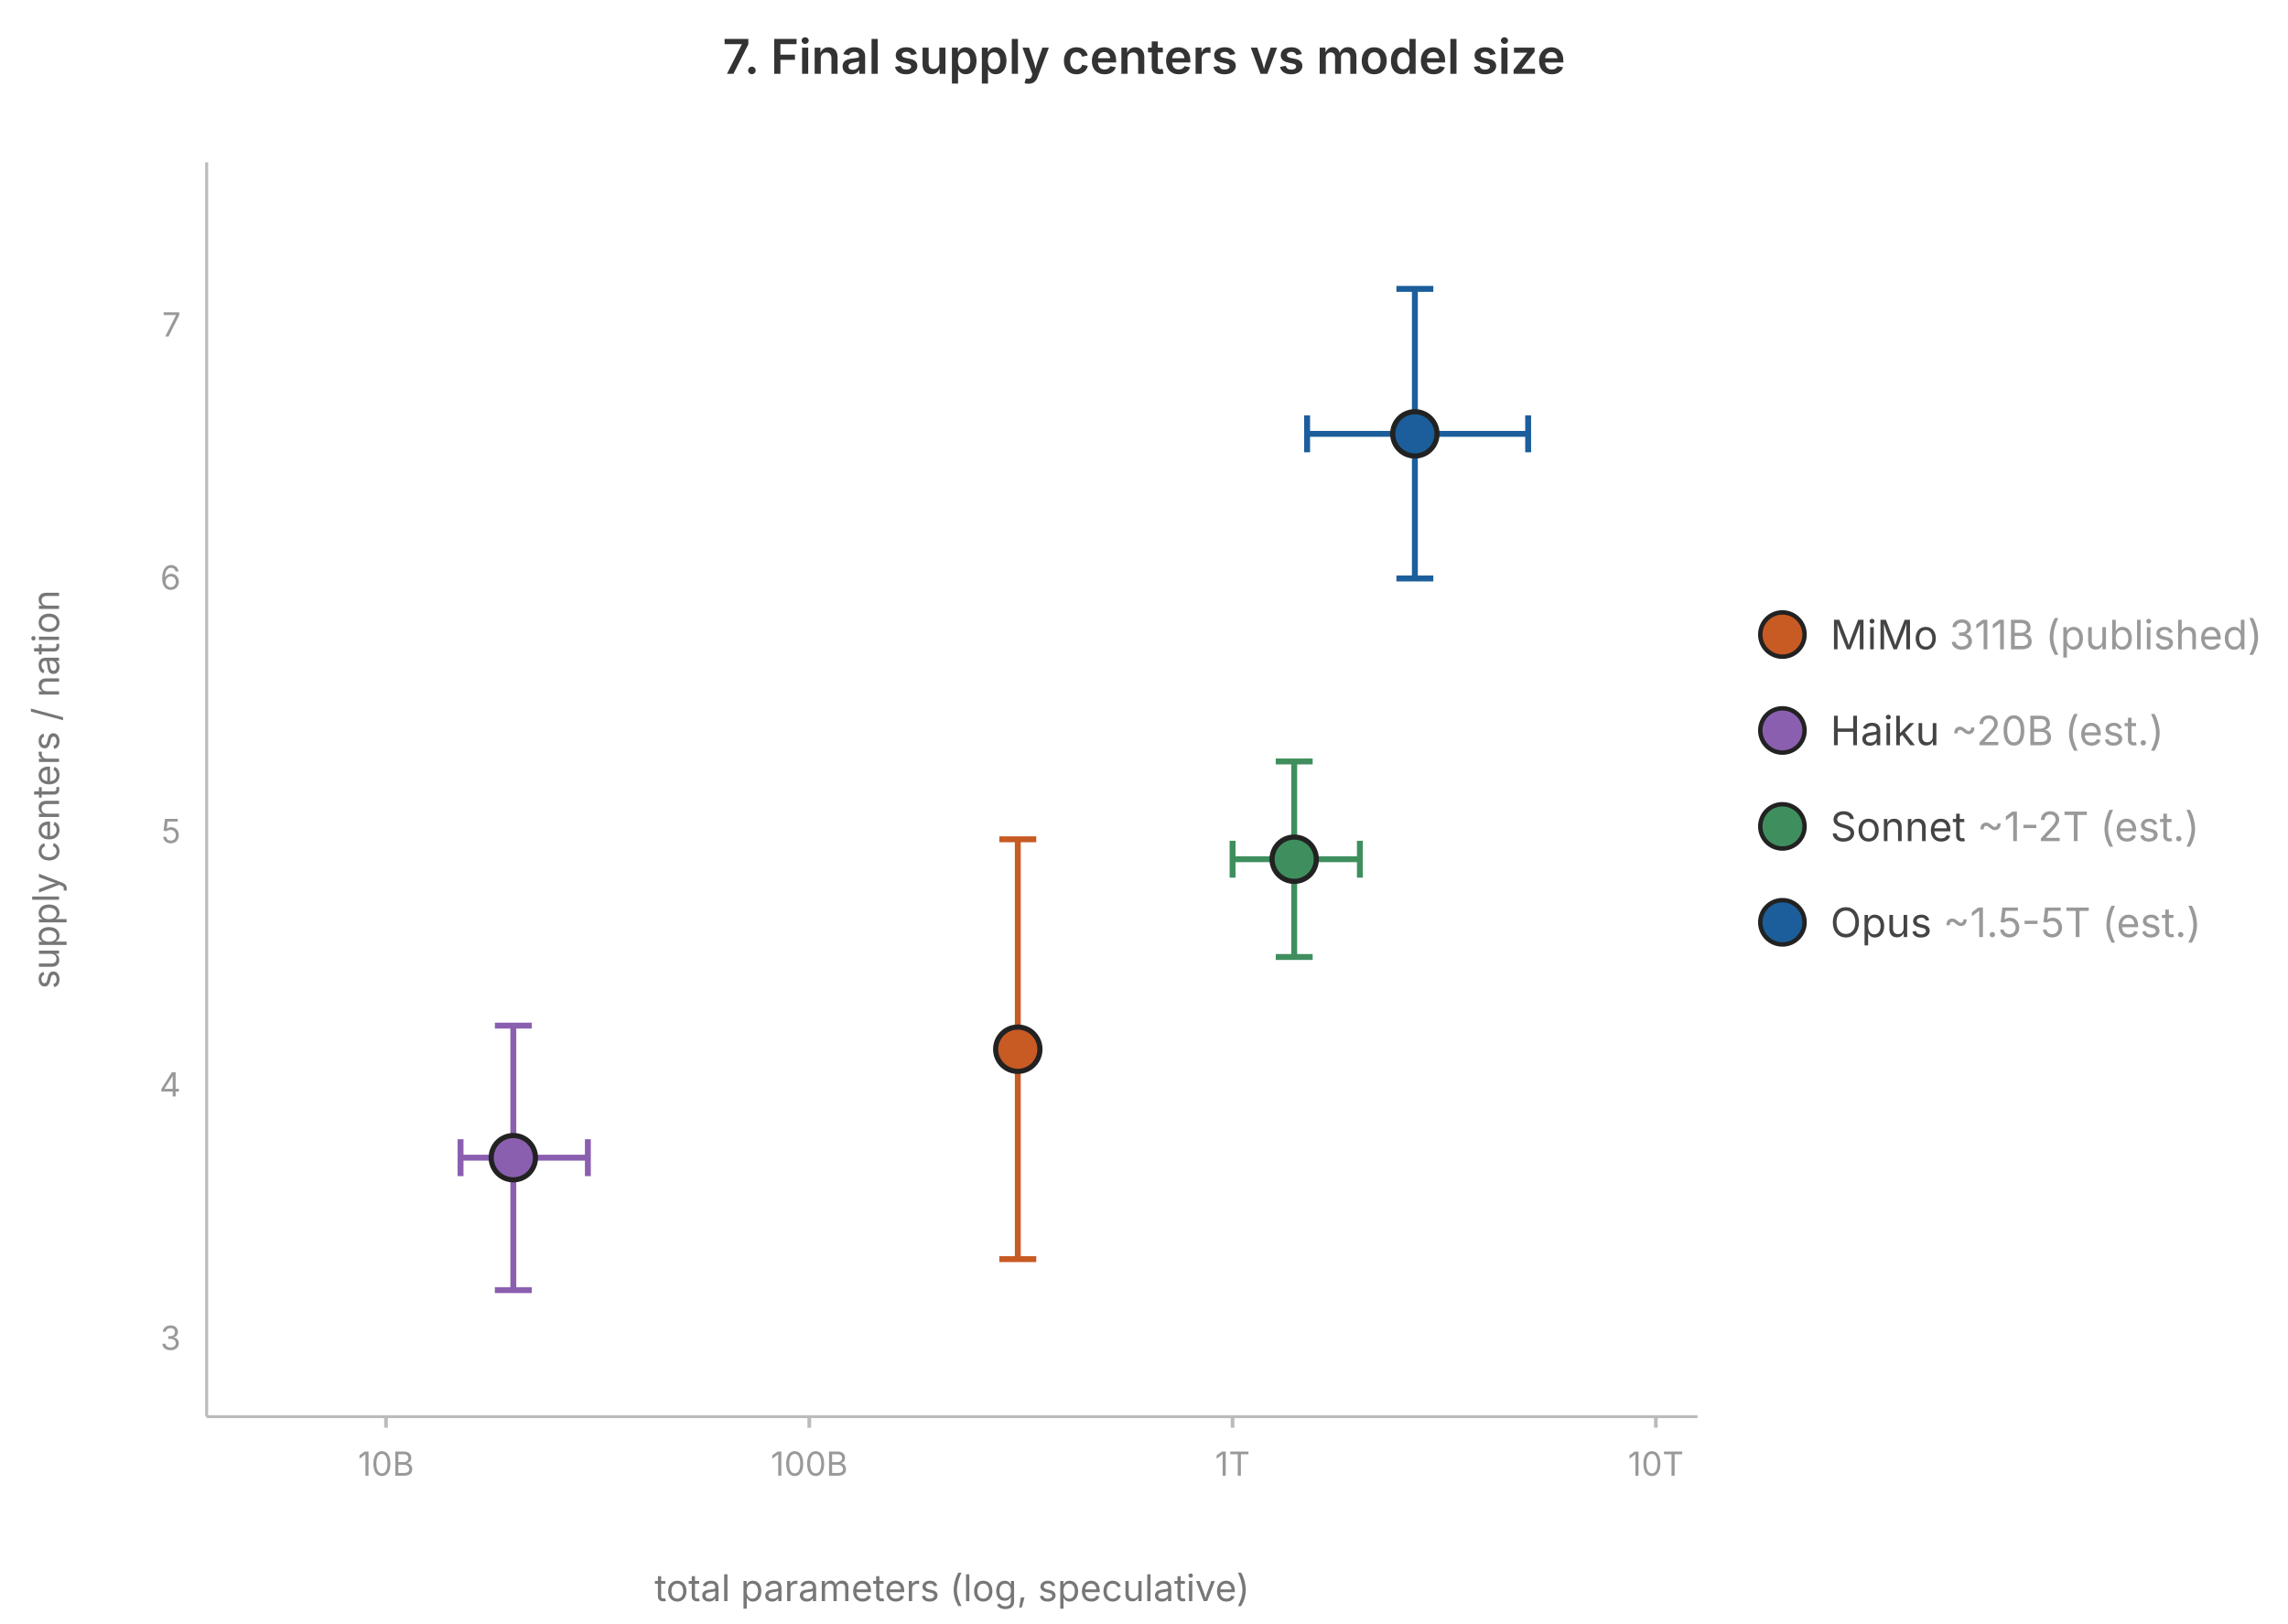
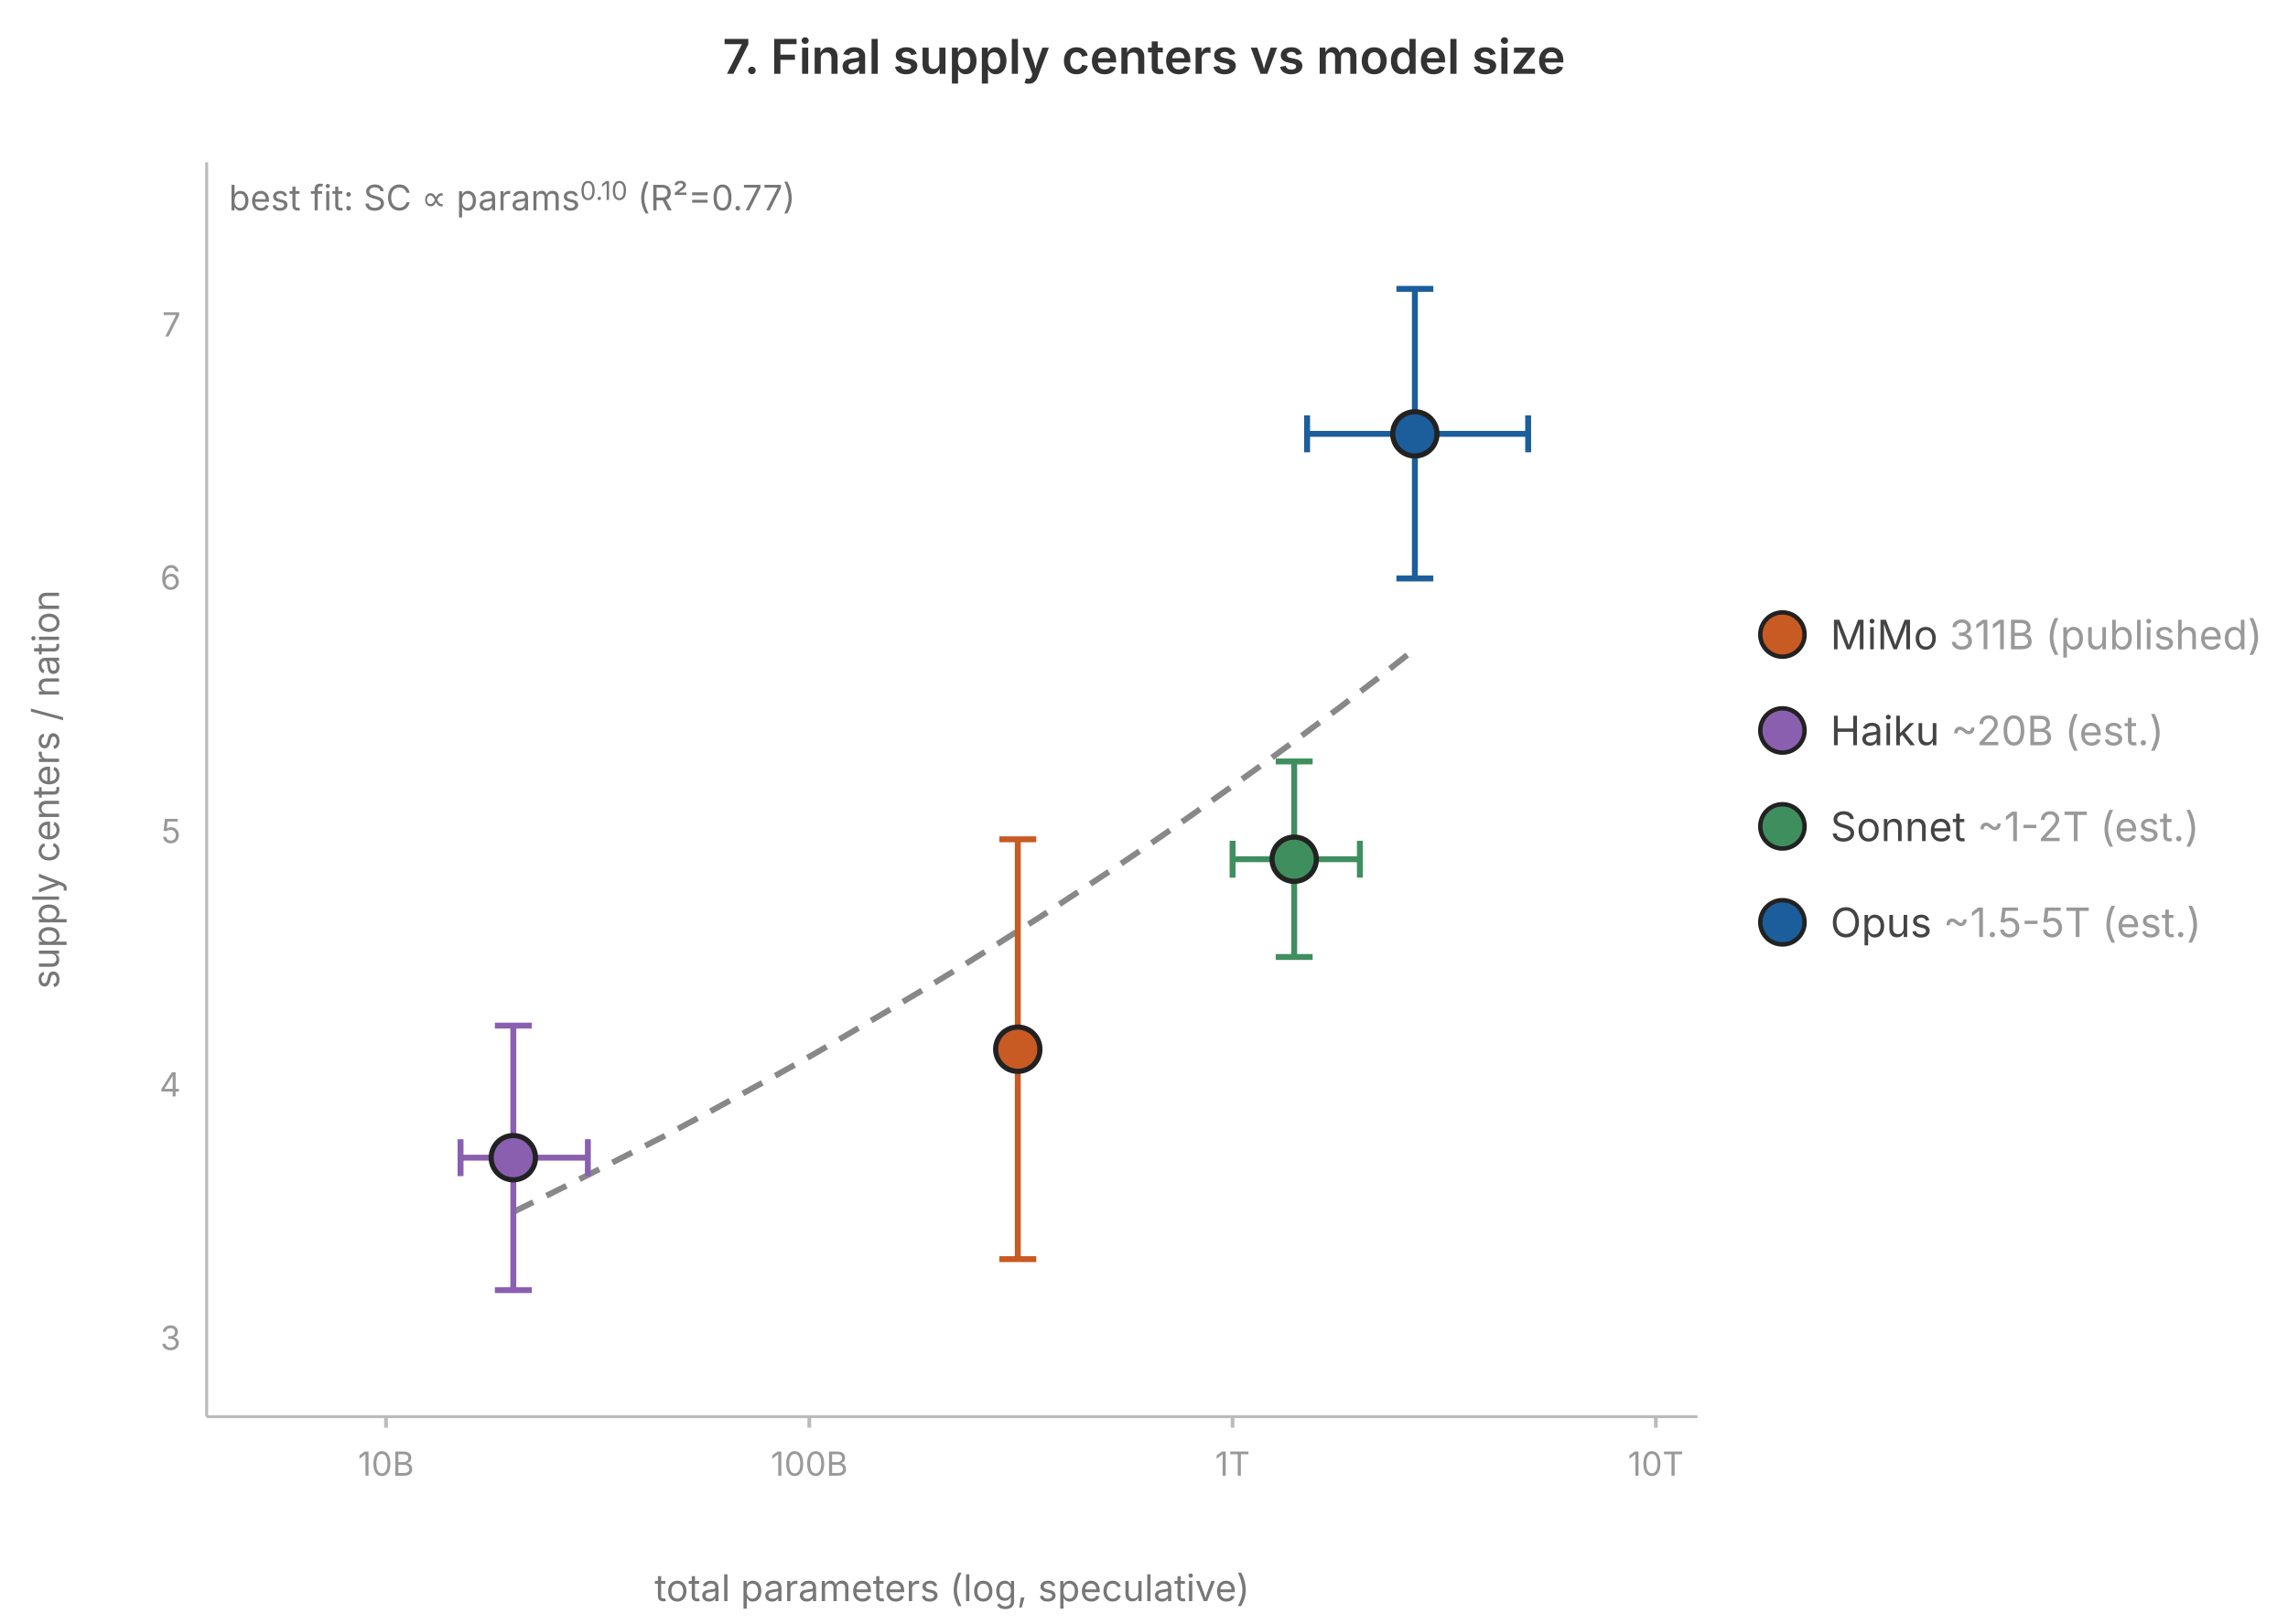
<svg xmlns="http://www.w3.org/2000/svg" viewBox="0 0 620 440" font-family="-apple-system, system-ui, sans-serif" width="620" height="440">
  <text x="310" y="20" text-anchor="middle" font-size="13" font-weight="600" fill="#333">7. Final supply centers vs model size</text>
  <line x1="56" y1="44" x2="56" y2="384" stroke="#bbb" stroke-width="0.8" />
  <line x1="56" y1="384" x2="460" y2="384" stroke="#bbb" stroke-width="0.8" />
  <line x1="104.6" y1="384" x2="104.6" y2="387" stroke="#bbb" />
  <text x="104.6" y="400" text-anchor="middle" font-size="9" fill="#999">10B</text>
  <line x1="219.3" y1="384" x2="219.3" y2="387" stroke="#bbb" />
  <text x="219.3" y="400" text-anchor="middle" font-size="9" fill="#999">100B</text>
  <line x1="334.0" y1="384" x2="334.0" y2="387" stroke="#bbb" />
  <text x="334.0" y="400" text-anchor="middle" font-size="9" fill="#999">1T</text>
  <line x1="448.7" y1="384" x2="448.7" y2="387" stroke="#bbb" />
  <text x="448.7" y="400" text-anchor="middle" font-size="9" fill="#999">10T</text>
  <text x="49" y="365.9" text-anchor="end" font-size="9" fill="#999">3</text>
  <text x="49" y="297.2" text-anchor="end" font-size="9" fill="#999">4</text>
  <text x="49" y="228.5" text-anchor="end" font-size="9" fill="#999">5</text>
  <text x="49" y="159.8" text-anchor="end" font-size="9" fill="#999">6</text>
  <text x="49" y="91.2" text-anchor="end" font-size="9" fill="#999">7</text>
  <text x="258" y="434" text-anchor="middle" font-size="10" fill="#777">total parameters (log, speculative)</text>
  <text x="16" y="214" font-size="10" fill="#777" transform="rotate(-90 16 214)" text-anchor="middle">supply centers / nation</text>
+   <polyline points="139.1,328.5 149.3,323.5 159.5,318.4 169.7,313.2 179.9,308.0 190.0,302.6 200.2,297.0 210.4,291.4 220.6,285.7 230.7,279.8 240.9,273.8 251.1,267.7 261.3,261.5 271.5,255.1 281.6,248.7 291.8,242.0 302.0,235.3 312.2,228.4 322.4,221.3 332.5,214.1 342.7,206.8 352.9,199.3 363.1,191.7 373.3,183.9 383.4,175.9" fill="none" stroke="#888" stroke-width="1.6" stroke-dasharray="6 4" />
+   <text x="62" y="57" font-size="9.5" fill="#777">best fit: SC ∝ params<tspan baseline-shift="super" font-size="7">0.10</tspan> (R²=0.77)</text>
  <line x1="354.2" y1="117.6" x2="414.1" y2="117.6" stroke="#1b5e9b" stroke-width="1.6" />
  <line x1="354.2" y1="112.6" x2="354.2" y2="122.6" stroke="#1b5e9b" stroke-width="1.6" />
  <line x1="414.1" y1="112.6" x2="414.1" y2="122.6" stroke="#1b5e9b" stroke-width="1.6" />
  <line x1="383.4" y1="156.8" x2="383.4" y2="78.3" stroke="#1b5e9b" stroke-width="1.6" />
  <line x1="378.4" y1="156.8" x2="388.4" y2="156.8" stroke="#1b5e9b" stroke-width="1.6" />
  <line x1="378.4" y1="78.3" x2="388.4" y2="78.3" stroke="#1b5e9b" stroke-width="1.6" />
  <circle cx="383.4" cy="117.6" r="6" fill="#1b5e9b" stroke="#222" stroke-width="1.4" />
  <line x1="334.0" y1="232.9" x2="368.5" y2="232.9" stroke="#3f8f5e" stroke-width="1.6" />
  <line x1="334.0" y1="227.9" x2="334.0" y2="237.9" stroke="#3f8f5e" stroke-width="1.6" />
  <line x1="368.5" y1="227.9" x2="368.5" y2="237.9" stroke="#3f8f5e" stroke-width="1.6" />
  <line x1="350.7" y1="259.4" x2="350.7" y2="206.4" stroke="#3f8f5e" stroke-width="1.6" />
  <line x1="345.7" y1="259.4" x2="355.7" y2="259.4" stroke="#3f8f5e" stroke-width="1.6" />
  <line x1="345.7" y1="206.4" x2="355.7" y2="206.4" stroke="#3f8f5e" stroke-width="1.6" />
  <circle cx="350.7" cy="232.9" r="6" fill="#3f8f5e" stroke="#222" stroke-width="1.4" />
  <line x1="124.8" y1="313.8" x2="159.3" y2="313.8" stroke="#8a5fb0" stroke-width="1.6" />
  <line x1="124.8" y1="308.8" x2="124.8" y2="318.8" stroke="#8a5fb0" stroke-width="1.6" />
  <line x1="159.3" y1="308.8" x2="159.3" y2="318.8" stroke="#8a5fb0" stroke-width="1.6" />
  <line x1="139.1" y1="349.7" x2="139.1" y2="278.0" stroke="#8a5fb0" stroke-width="1.6" />
  <line x1="134.1" y1="349.7" x2="144.1" y2="349.7" stroke="#8a5fb0" stroke-width="1.6" />
  <line x1="134.1" y1="278.0" x2="144.1" y2="278.0" stroke="#8a5fb0" stroke-width="1.6" />
  <circle cx="139.1" cy="313.8" r="6" fill="#8a5fb0" stroke="#222" stroke-width="1.4" />
  <line x1="275.8" y1="341.3" x2="275.8" y2="227.5" stroke="#c85a23" stroke-width="1.6" />
  <line x1="270.8" y1="341.3" x2="280.8" y2="341.3" stroke="#c85a23" stroke-width="1.6" />
  <line x1="270.8" y1="227.5" x2="280.8" y2="227.5" stroke="#c85a23" stroke-width="1.6" />
  <circle cx="275.8" cy="284.4" r="6" fill="#c85a23" stroke="#222" stroke-width="1.4" />
  <circle cx="483" cy="172" r="6" fill="#c85a23" stroke="#222" stroke-width="1.2" />
  <text x="496" y="176" font-size="11" fill="#444">MiMo <tspan fill="#999">311B (published)</tspan>
  </text>
  <circle cx="483" cy="198" r="6" fill="#8a5fb0" stroke="#222" stroke-width="1.2" />
  <text x="496" y="202" font-size="11" fill="#444">Haiku <tspan fill="#999">~20B (est.)</tspan>
  </text>
  <circle cx="483" cy="224" r="6" fill="#3f8f5e" stroke="#222" stroke-width="1.2" />
  <text x="496" y="228" font-size="11" fill="#444">Sonnet <tspan fill="#999">~1-2T (est.)</tspan>
  </text>
  <circle cx="483" cy="250" r="6" fill="#1b5e9b" stroke="#222" stroke-width="1.2" />
  <text x="496" y="254" font-size="11" fill="#444">Opus <tspan fill="#999">~1.5-5T (est.)</tspan>
  </text>
</svg>
